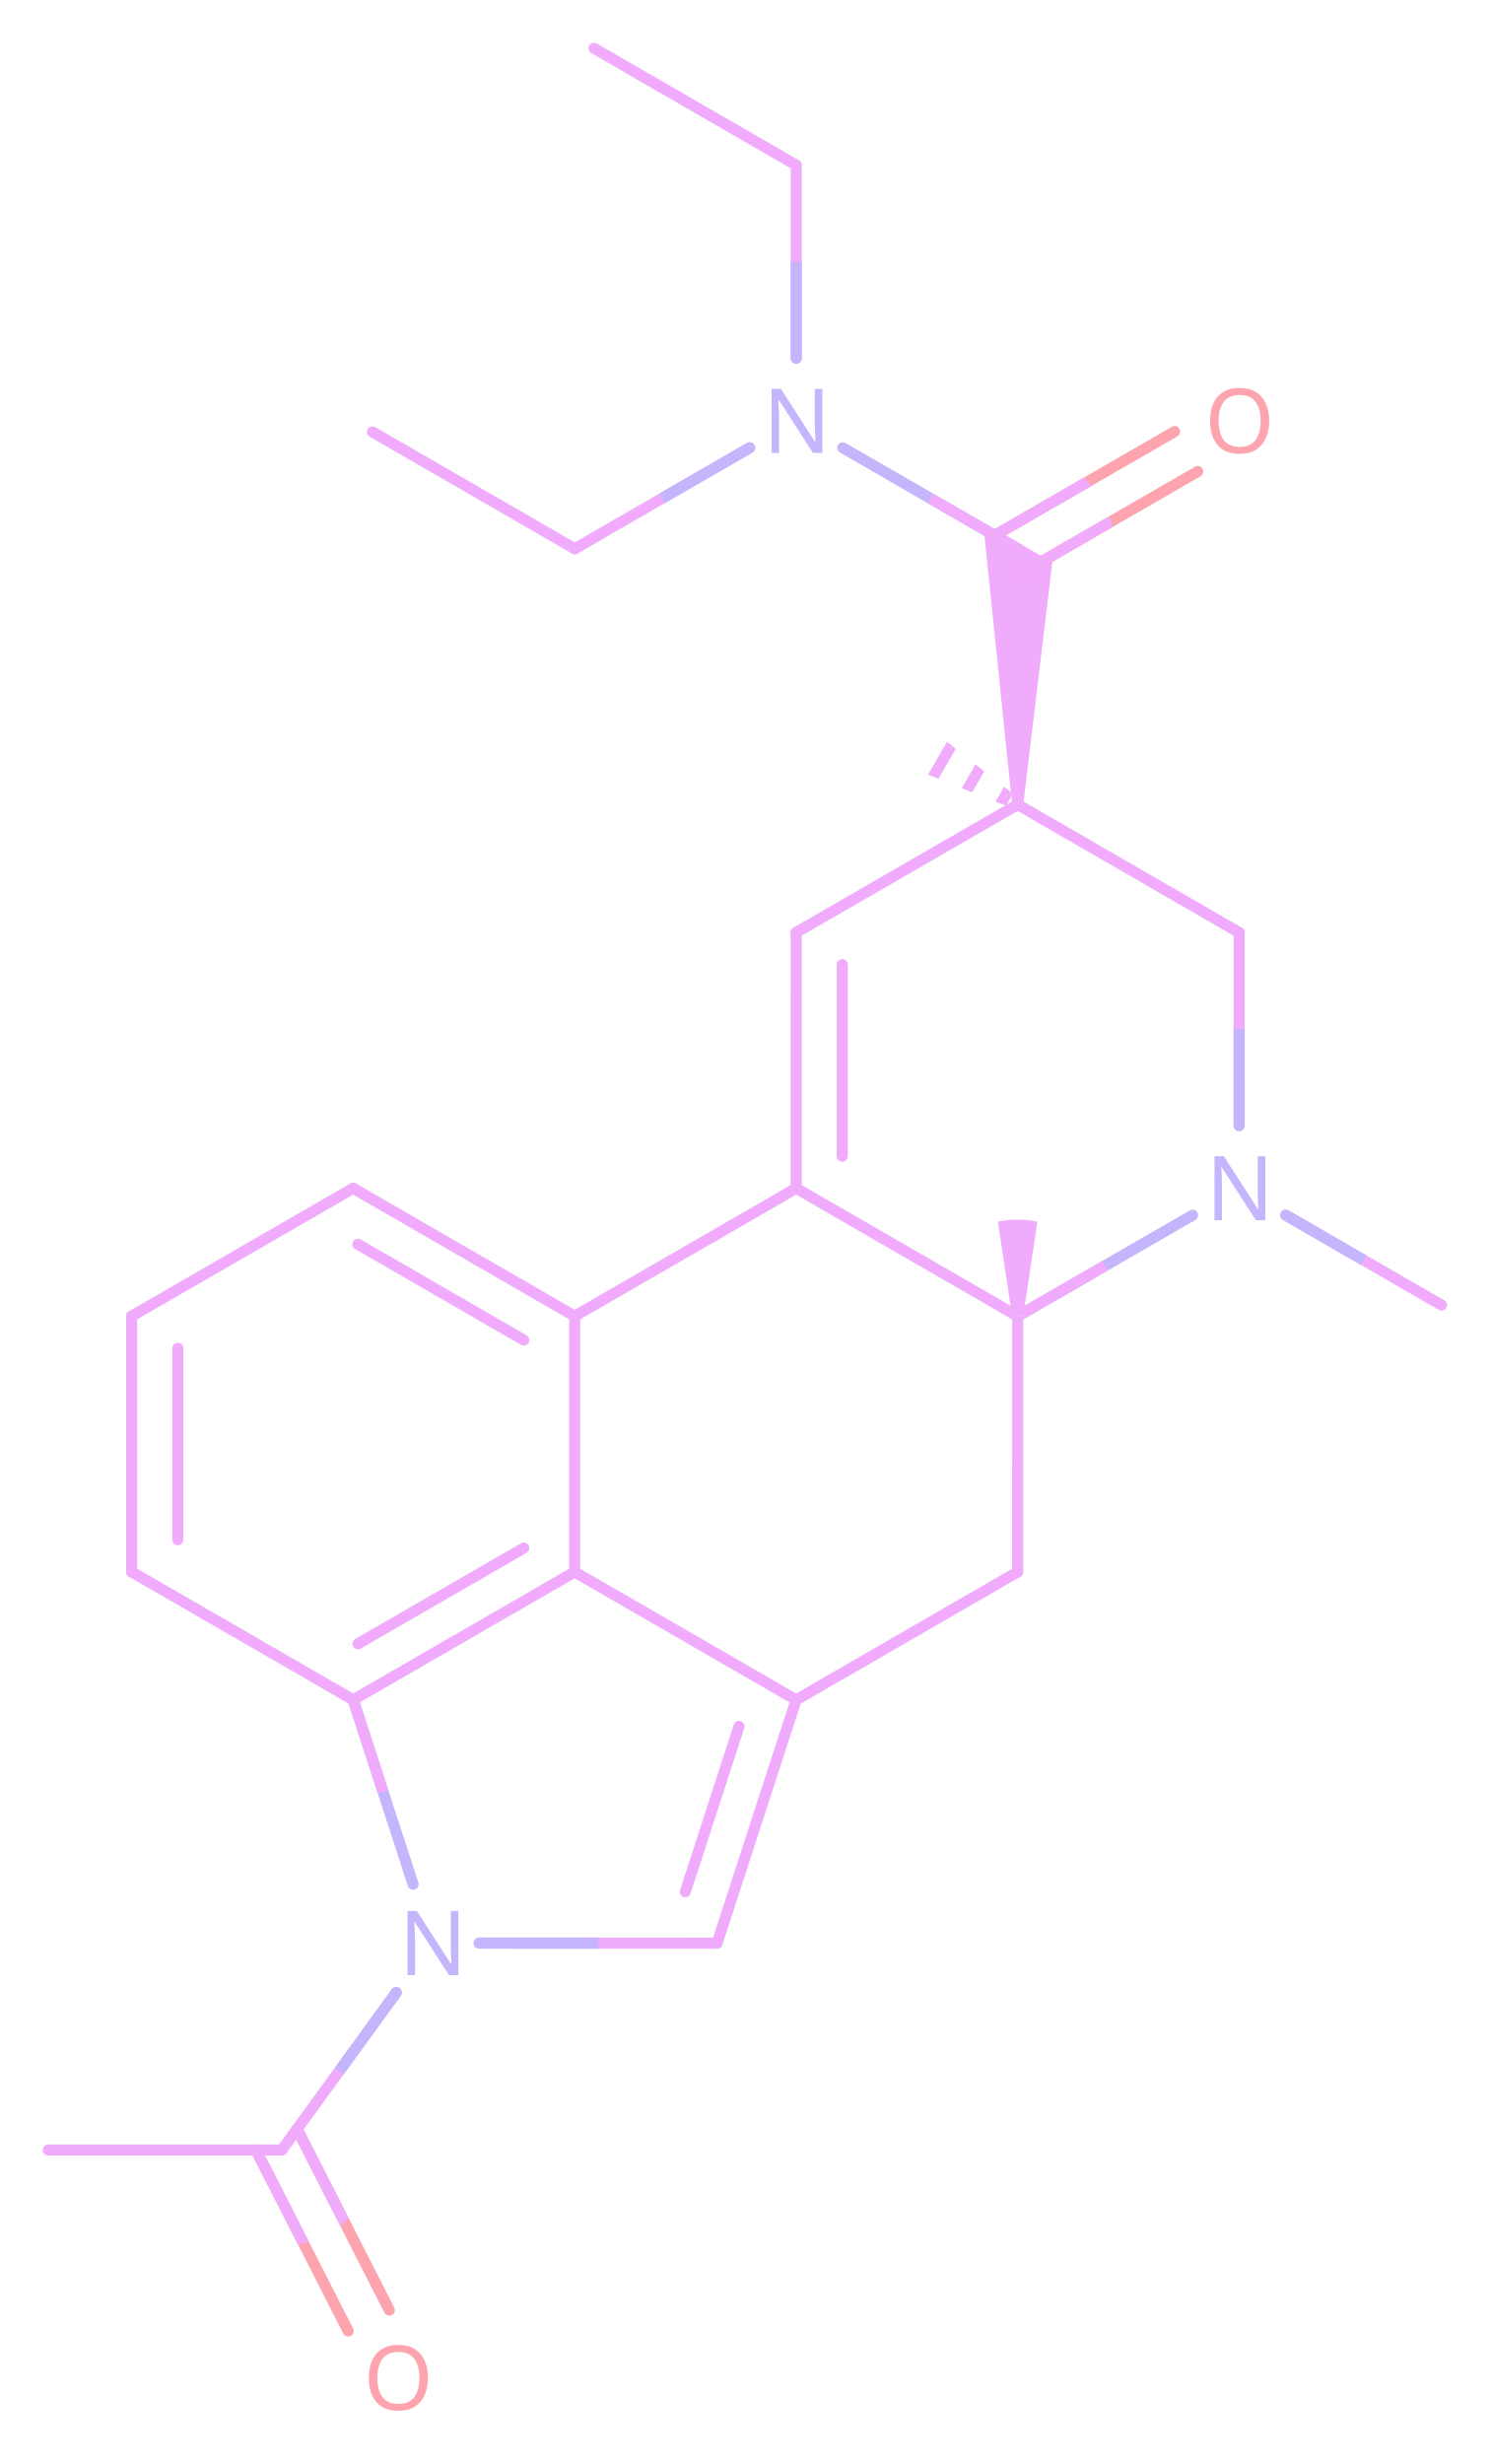
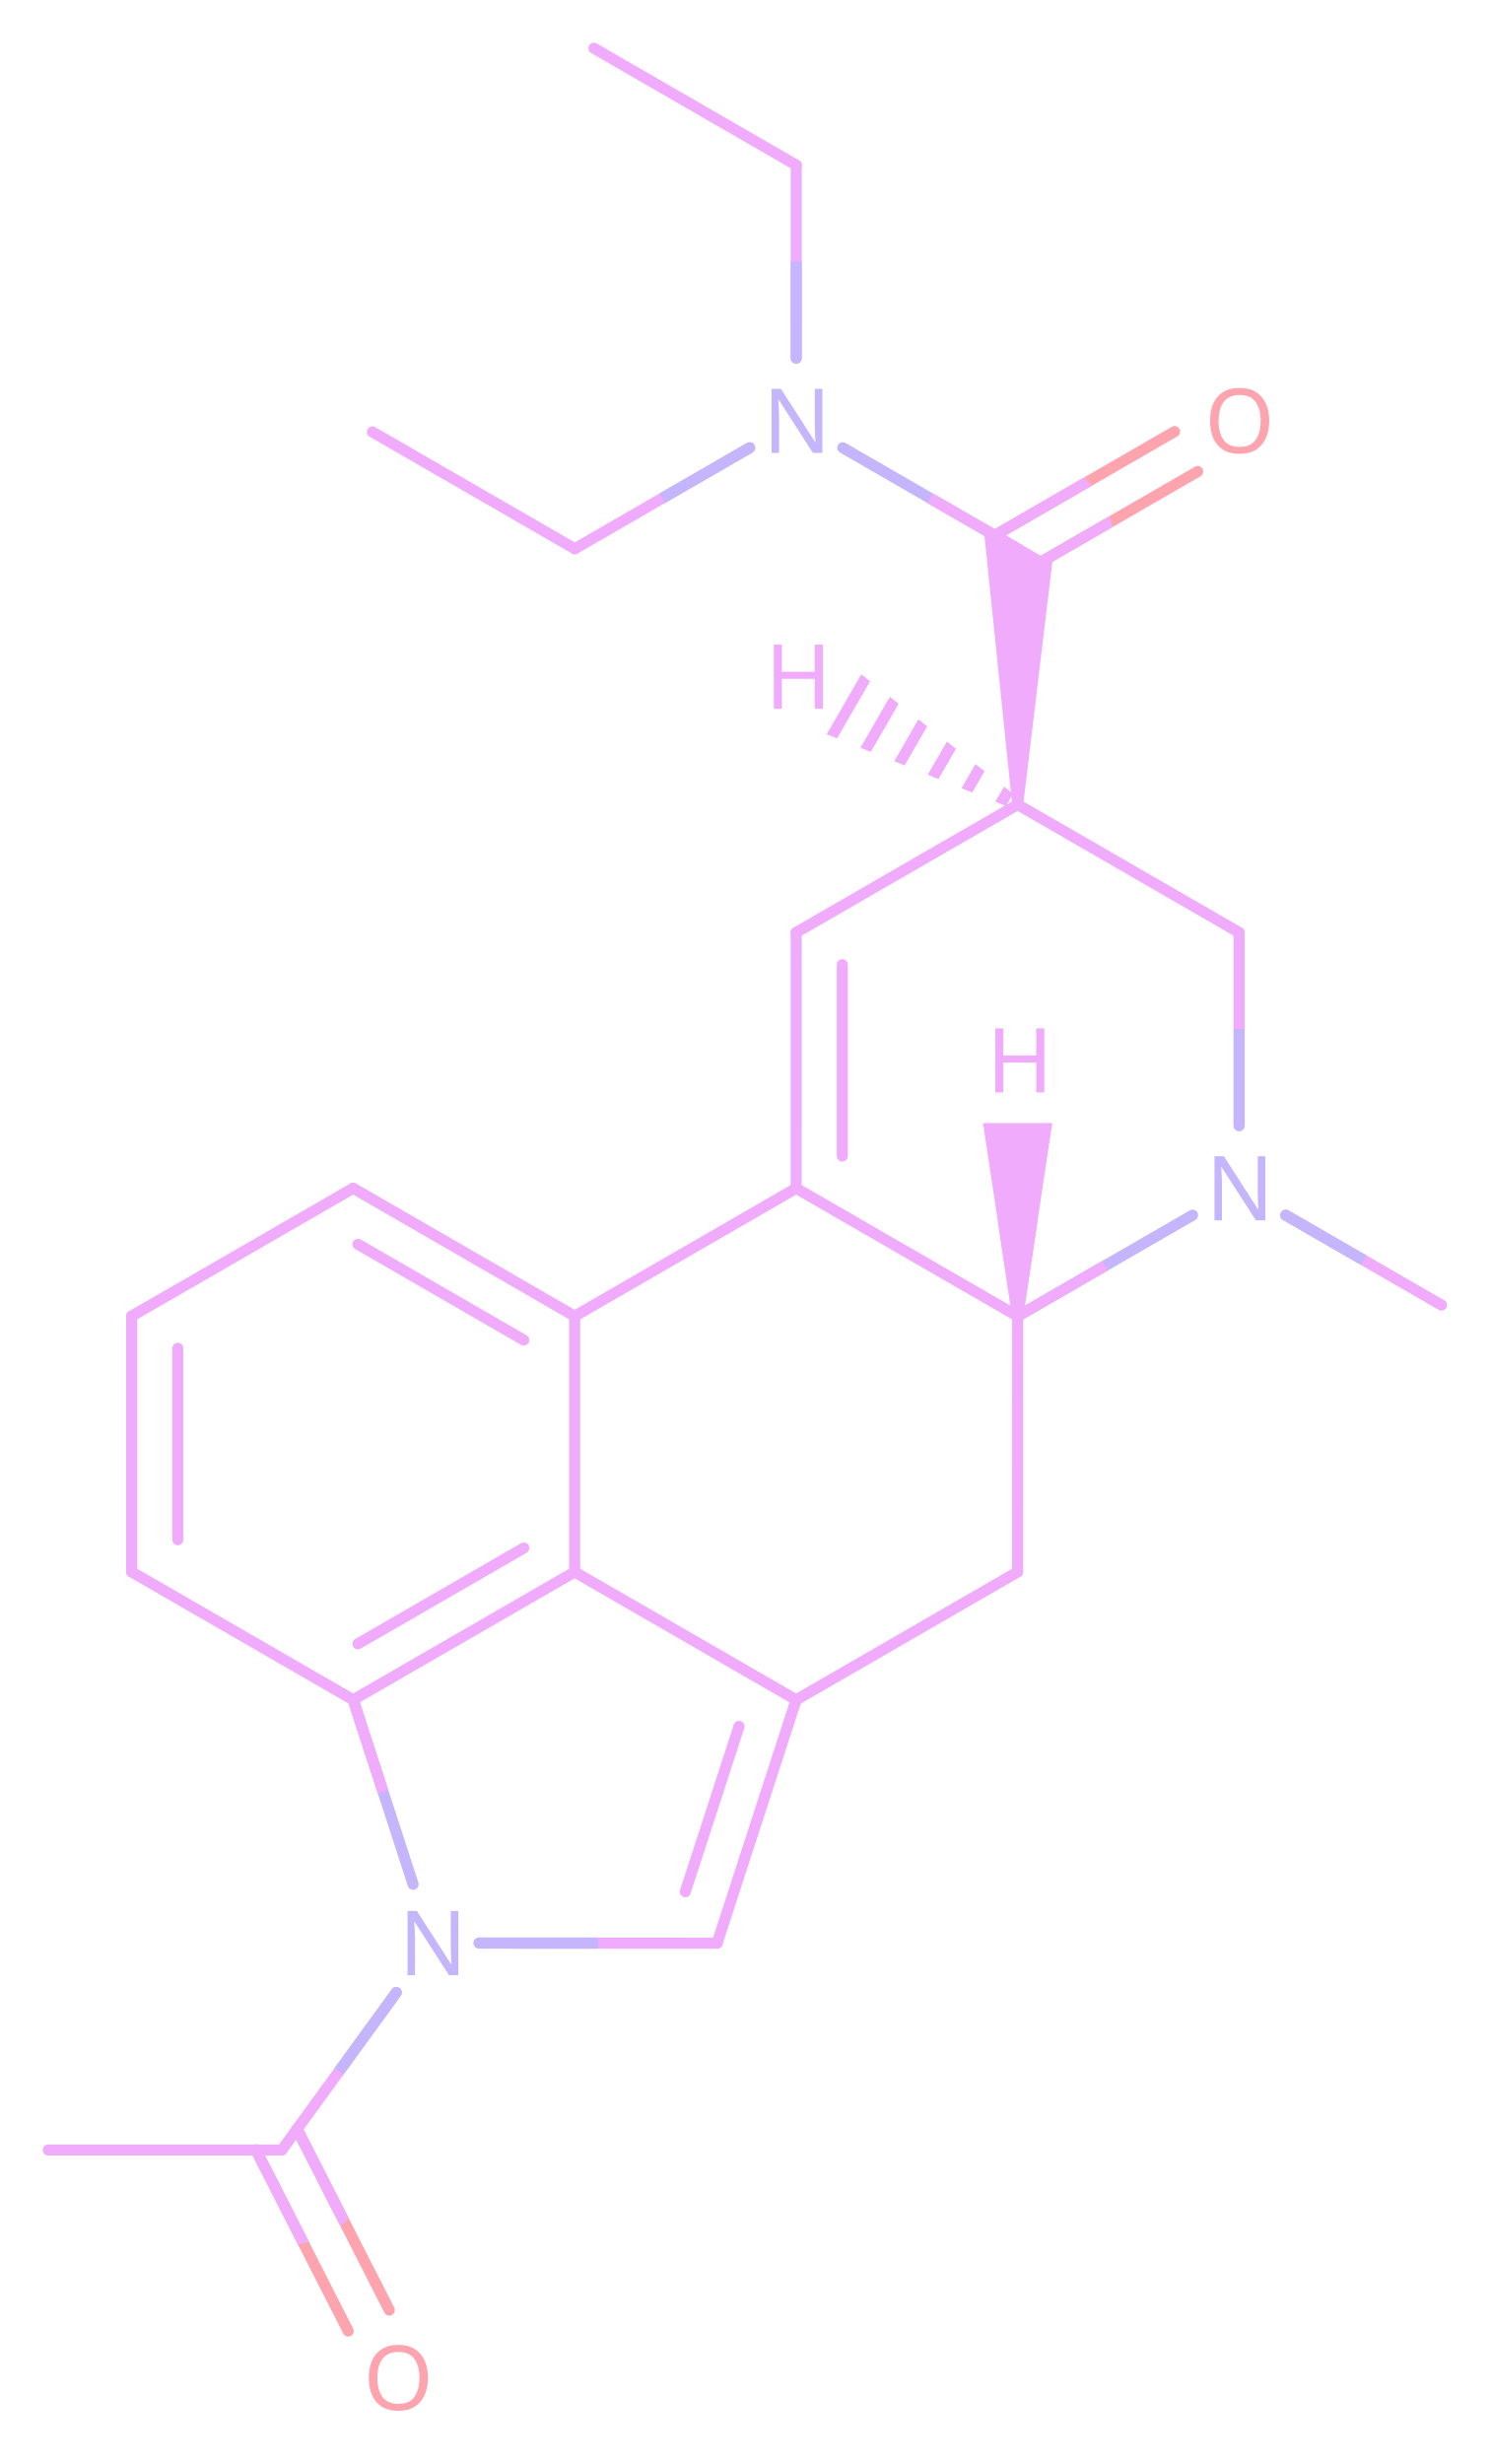
<svg xmlns="http://www.w3.org/2000/svg" width="348.679" stroke-miterlimit="10" font-weight="normal" height="576.623" font-style="normal" font-size="12px" id="svg2" version="1.1" style="font-style:normal;font-weight:normal;font-size:12px;font-family:Dialog;color-interpolation:auto;fill:#f0abfc;fill-opacity:1;stroke:none;stroke:none;stroke:none;stroke:none;stroke:none;stroke:none;stroke:none;stroke:none;color-rendering:auto;image-rendering:auto;shape-rendering:auto;text-rendering:auto">
  <defs id="genericDefs" />
  <g id="g5" transform="translate(-225.5685,-11.78029)" style="fill:#f0abfc;stroke:none">
    <defs id="134875900663-defs1">
      <clipPath clipPathUnits="userSpaceOnUse" id="134875900671-clipPath1">
        <path d="M 0,0 800,0 800,600 0,600 0,0 Z" id="path9" style="stroke:none" />
      </clipPath>
      <clipPath clipPathUnits="userSpaceOnUse" id="134875900487-clipPath1">
        <path d="m 308.231,386.88 c -12.531,0 -22.689,10.158 -22.689,22.689 0,12.531 10.158,22.689 22.689,22.689 12.531,0 22.689,-10.158 22.689,-22.689 0,-12.531 -10.158,-22.689 -22.689,-22.689 z" id="path12" style="stroke:none" />
      </clipPath>
      <clipPath clipPathUnits="userSpaceOnUse" id="134875900610-clipPath1">
        <path d="m 337.715,438.649 c -15.381,0 -27.85,12.469 -27.85,27.85 0,15.381 12.469,27.85 27.85,27.85 15.381,0 27.85,-12.469 27.85,-27.85 0,-15.381 -12.469,-27.85 -27.85,-27.85 z" id="path15" style="stroke:none" />
      </clipPath>
      <clipPath clipPathUnits="userSpaceOnUse" id="134875900448-clipPath1">
        <path d="m 318.322,455.286 c -12.581,0 -22.779,10.199 -22.779,22.779 0,12.581 10.199,22.779 22.779,22.779 12.581,0 22.779,-10.199 22.779,-22.779 0,-12.581 -10.199,-22.779 -22.779,-22.779 z" id="path18" style="stroke:none" />
      </clipPath>
      <clipPath clipPathUnits="userSpaceOnUse" id="134875900123-clipPath1">
        <path d="m 291.54,492.518 c -12.372,0 -22.402,10.03 -22.402,22.402 0,12.372 10.03,22.402 22.402,22.402 12.372,0 22.402,-10.03 22.402,-22.402 0,-12.372 -10.03,-22.402 -22.402,-22.402 z" id="path21" style="stroke:none" />
      </clipPath>
      <clipPath clipPathUnits="userSpaceOnUse" id="134875900762-clipPath1">
        <path d="m 463.761,176.598 c -12.962,0 -23.47,10.508 -23.47,23.47 0,12.962 10.508,23.47 23.47,23.47 12.962,0 23.47,-10.508 23.47,-23.47 0,-12.962 -10.508,-23.47 -23.47,-23.47 z" id="path24" style="stroke:none" />
      </clipPath>
      <clipPath clipPathUnits="userSpaceOnUse" id="134875900801-clipPath1">
        <path d="m 463.766,116.577 c -13.052,0 -23.633,10.581 -23.633,23.633 0,13.052 10.581,23.633 23.633,23.633 13.052,0 23.633,-10.581 23.633,-23.633 0,-13.052 -10.581,-23.633 -23.633,-23.633 z" id="path27" style="stroke:none" />
      </clipPath>
      <clipPath clipPathUnits="userSpaceOnUse" id="134875900154-clipPath1">
        <path d="m 401.025,92.938 c -13.052,0 -23.633,10.581 -23.633,23.633 0,13.052 10.581,23.633 23.633,23.633 13.052,0 23.633,-10.581 23.633,-23.633 0,-13.052 -10.581,-23.633 -23.633,-23.633 z" id="path30" style="stroke:none" />
      </clipPath>
      <clipPath clipPathUnits="userSpaceOnUse" id="134875900714-clipPath1">
        <path d="m 411.932,73.015 c -12.48,0 -22.596,10.117 -22.596,22.597 0,12.48 10.117,22.597 22.596,22.597 12.48,0 22.597,-10.117 22.597,-22.597 0,-12.48 -10.117,-22.597 -22.597,-22.597 z" id="path33" style="stroke:none" />
      </clipPath>
      <clipPath clipPathUnits="userSpaceOnUse" id="134875900982-clipPath1">
        <path d="m 515.598,252.599 c -12.479,0 -22.596,10.116 -22.596,22.596 0,12.479 10.117,22.596 22.596,22.596 12.479,0 22.596,-10.117 22.596,-22.596 0,-12.479 -10.116,-22.596 -22.596,-22.596 z" id="path36" style="stroke:none" />
      </clipPath>
      <clipPath clipPathUnits="userSpaceOnUse" id="134875900905-clipPath1">
        <path d="m 463.756,296.157 c -13.054,0 -23.636,10.582 -23.636,23.636 0,13.054 10.582,23.636 23.636,23.636 13.054,0 23.636,-10.582 23.636,-23.636 0,-13.054 -10.582,-23.636 -23.636,-23.636 z" id="path39" style="stroke:none" />
      </clipPath>
      <clipPath clipPathUnits="userSpaceOnUse" id="134875900597-clipPath1">
        <path d="m 463.756,297.196 c -12.48,0 -22.597,10.117 -22.597,22.597 0,12.48 10.117,22.597 22.597,22.597 12.48,0 22.597,-10.117 22.597,-22.597 0,-12.48 -10.117,-22.597 -22.597,-22.597 z" id="path42" style="stroke:none" />
      </clipPath>
      <clipPath clipPathUnits="userSpaceOnUse" id="134875900800-clipPath1">
        <path d="m 463.766,117.448 c -12.571,0 -22.762,10.191 -22.762,22.762 0,12.571 10.191,22.762 22.762,22.762 12.571,0 22.762,-10.191 22.762,-22.762 0,-12.571 -10.191,-22.762 -22.762,-22.762 z" id="path45" style="stroke:none" />
      </clipPath>
      <clipPath clipPathUnits="userSpaceOnUse" id="134875900787-clipPath1">
        <path d="m 526.505,275.114 c -11.621,0 -21.042,9.421 -21.042,21.042 0,11.621 9.421,21.042 21.042,21.042 11.621,0 21.042,-9.421 21.042,-21.042 0,-11.621 -9.421,-21.042 -21.042,-21.042 z" id="path48" style="stroke:none" />
      </clipPath>
      <clipPath clipPathUnits="userSpaceOnUse" id="134875900149-clipPath1">
        <path d="m -507.795,-277.36 800,0 0,600 -800,0 0,-600 z" id="path51" style="stroke:none" />
      </clipPath>
      <clipPath clipPathUnits="userSpaceOnUse" id="134875900150-clipPath1">
        <path d="m -318.923,-453.997 800,0 0,600 -800,0 0,-600 z" id="path54" style="stroke:none" />
      </clipPath>
      <clipPath clipPathUnits="userSpaceOnUse" id="13487590030-clipPath1">
        <path d="m -310.611,-555.755 800,0 0,600 -800,0 0,-600 z" id="path57" style="stroke:none" />
      </clipPath>
      <clipPath clipPathUnits="userSpaceOnUse" id="134875900218-clipPath1">
        <path d="m -456.491,-247.435 800,0 0,600 -800,0 0,-600 z" id="path60" style="stroke:none" />
      </clipPath>
      <clipPath clipPathUnits="userSpaceOnUse" id="134875900458-clipPath1">
        <path d="m -404.657,-157.639 800,0 0,600 -800,0 0,-600 z" id="path63" style="stroke:none" />
      </clipPath>
      <clipPath clipPathUnits="userSpaceOnUse" id="134875900212-clipPath1">
        <path d="m -404.126,-97.776 800,0 0,600 -800,0 0,-600 z" id="path66" style="stroke:none" />
      </clipPath>
      <clipPath clipPathUnits="userSpaceOnUse" id="134875900277-clipPath1">
        <path d="m -507.506,-97.785 800,0 0,600 -800,0 0,-600 z" id="path69" style="stroke:none" />
      </clipPath>
    </defs>
    <g id="g71" style="text-rendering:geometricPrecision;fill:#f0abfc;stroke:none">
      <path d="m 255.092,379.64 c 0,0.716 0.58,1.296 1.296,1.296 0.716,0 1.296,-0.58 1.296,-1.296 l 0,-59.865 c 0,-0.716 -0.58,-1.296 -1.296,-1.296 -0.716,0 -1.296,0.58 -1.296,1.296 z m 10.797,-7.529 c 0,0.716 0.58,1.296 1.296,1.296 0.716,0 1.296,-0.58 1.296,-1.296 l 0,-44.806 c 0,-0.716 -0.58,-1.296 -1.296,-1.296 -0.716,0 -1.296,0.58 -1.296,1.296 z" clip-path="url(#134875900671-clipPath1)" id="path73" style="stroke:none" />
    </g>
    <g id="g75" style="text-rendering:geometricPrecision;fill:#f0abfc;stroke:none">
      <path d="m 308.705,395.332 c -0.62,0.358 -0.832,1.15 -0.474,1.77 0.358,0.62 1.15,0.832 1.77,0.474 l 38.796,-22.395 c 0.62,-0.358 0.832,-1.15 0.474,-1.77 -0.358,-0.62 -1.15,-0.832 -1.77,-0.474 z m -1.122,13.114 c -0.62,0.358 -0.832,1.15 -0.474,1.77 0.358,0.62 1.15,0.832 1.77,0.474 l 51.837,-29.922 c 0.62,-0.358 0.832,-1.15 0.474,-1.77 -0.358,-0.62 -1.15,-0.832 -1.77,-0.474 z" clip-path="url(#134875900671-clipPath1)" id="path77" style="stroke:none" />
    </g>
    <g id="g79" style="text-rendering:geometricPrecision;fill:#f0abfc;stroke:none">
      <path d="m 347.505,326.494 c 0.62,0.358 1.412,0.146 1.77,-0.474 0.358,-0.62 0.146,-1.412 -0.474,-1.77 L 309.997,301.844 c -0.62,-0.358 -1.412,-0.146 -1.77,0.474 -0.358,0.62 -0.146,1.412 0.474,1.77 z m 11.919,-5.585 c 0.62,0.358 1.412,0.146 1.77,-0.474 0.358,-0.62 0.146,-1.412 -0.474,-1.77 L 308.876,288.729 c -0.62,-0.358 -1.412,-0.146 -1.77,0.474 -0.358,0.62 -0.146,1.412 0.474,1.77 z" clip-path="url(#134875900671-clipPath1)" id="path81" style="stroke:none" />
    </g>
    <g id="g83" style="text-rendering:geometricPrecision;fill:#f0abfc;stroke:none">
      <path d="m 255.739,380.762 51.844,29.929 c 0.62,0.358 1.412,0.145 1.77,-0.474 0.358,-0.62 0.146,-1.412 -0.474,-1.77 l -51.844,-29.929 c -0.62,-0.358 -1.412,-0.145 -1.77,0.474 -0.358,0.62 -0.145,1.412 0.474,1.77 z" clip-path="url(#134875900671-clipPath1)" id="path85" style="stroke:none" />
    </g>
    <g id="g87" style="text-rendering:geometricPrecision;fill:#f0abfc;stroke:none">
      <path d="m 307.58,288.729 -51.841,29.923 c -0.62,0.358 -0.832,1.15 -0.474,1.77 0.358,0.62 1.15,0.832 1.77,0.474 l 51.841,-29.923 c 0.62,-0.358 0.832,-1.15 0.474,-1.77 -0.358,-0.62 -1.15,-0.832 -1.77,-0.474 z" clip-path="url(#134875900671-clipPath1)" id="path89" style="stroke:none" />
    </g>
    <g id="g91" style="text-rendering:geometricPrecision;fill:#f0abfc;stroke:none">
      <path d="m 361.364,379.646 0.004,-59.86 c 0,-0.716 -0.58,-1.296 -1.296,-1.296 -0.716,0 -1.296,0.58 -1.296,1.296 l -0.004,59.86 c 0,0.716 0.58,1.296 1.296,1.296 0.716,1e-4 1.296,-0.58 1.296,-1.296 z" clip-path="url(#134875900671-clipPath1)" id="path93" style="stroke:none" />
    </g>
    <g id="g95" style="text-rendering:geometricPrecision;fill:#f0abfc;stroke:none">
      <path d="m 412.56,410.703 51.835,-29.932 c 0.62,-0.358 0.832,-1.15 0.474,-1.77 -0.358,-0.62 -1.15,-0.832 -1.77,-0.474 l -51.835,29.932 c -0.62,0.358 -0.832,1.15 -0.474,1.77 0.358,0.62 1.15,0.832 1.77,0.474 z" clip-path="url(#134875900671-clipPath1)" id="path97" style="stroke:none" />
    </g>
    <g id="g99" style="text-rendering:geometricPrecision;fill:#f0abfc;stroke:none">
      <path d="m 465.042,379.649 0.01,-59.856 c 1e-4,-0.716 -0.58,-1.296 -1.295,-1.296 -0.716,-1e-4 -1.296,0.58 -1.296,1.295 l -0.01,59.856 c -1e-4,0.716 0.58,1.296 1.295,1.296 0.716,2e-4 1.296,-0.58 1.296,-1.295 z" clip-path="url(#134875900671-clipPath1)" id="path101" style="stroke:none" />
    </g>
    <g id="g103" style="text-rendering:geometricPrecision;fill:#f0abfc;stroke:none">
      <path d="m 464.404,318.671 -51.844,-29.935 c -0.62,-0.358 -1.412,-0.146 -1.77,0.474 -0.358,0.62 -0.146,1.412 0.474,1.77 l 51.844,29.935 c 0.62,0.358 1.412,0.146 1.77,-0.474 0.358,-0.62 0.146,-1.412 -0.474,-1.77 z" clip-path="url(#134875900671-clipPath1)" id="path105" style="stroke:none" />
    </g>
    <g id="g107" style="text-rendering:geometricPrecision;fill:#f0abfc;stroke:none">
      <path d="m 359.42,380.768 51.844,29.935 c 0.62,0.358 1.412,0.146 1.77,-0.474 0.358,-0.62 0.146,-1.412 -0.474,-1.77 L 360.716,378.524 c -0.62,-0.358 -1.412,-0.146 -1.77,0.474 -0.358,0.62 -0.146,1.412 0.474,1.77 z" clip-path="url(#134875900671-clipPath1)" id="path109" style="stroke:none" />
    </g>
    <g id="g111" style="text-rendering:geometricPrecision;fill:#f0abfc;stroke:none">
      <path d="m 360.719,320.908 51.841,-29.929 c 0.62,-0.358 0.832,-1.15 0.474,-1.77 -0.358,-0.62 -1.15,-0.832 -1.77,-0.474 l -51.841,29.929 c -0.62,0.358 -0.832,1.15 -0.474,1.77 0.358,0.62 1.15,0.832 1.77,0.474 z" clip-path="url(#134875900671-clipPath1)" id="path113" style="stroke:none" />
    </g>
    <g id="g115" style="text-rendering:geometricPrecision;fill:#f0abfc;stroke:none">
      <path d="m 516.242,228.882 -51.833,-29.936 c -0.62,-0.358 -1.412,-0.146 -1.77,0.474 -0.358,0.62 -0.146,1.412 0.474,1.77 l 51.833,29.936 c 0.62,0.358 1.412,0.146 1.77,-0.474 0.358,-0.62 0.146,-1.412 -0.474,-1.77 z" clip-path="url(#134875900671-clipPath1)" id="path117" style="stroke:none" />
    </g>
    <g id="g119" style="text-rendering:geometricPrecision;fill:#f0abfc;stroke:none">
      <path d="m 463.113,198.946 -51.846,29.931 c -0.62,0.358 -0.832,1.15 -0.474,1.77 0.358,0.62 1.15,0.832 1.77,0.474 l 51.846,-29.931 c 0.62,-0.358 0.832,-1.15 0.474,-1.77 -0.358,-0.62 -1.15,-0.832 -1.77,-0.474 z" clip-path="url(#134875900671-clipPath1)" id="path121" style="stroke:none" />
    </g>
    <g id="g123" style="text-rendering:geometricPrecision;fill:#f0abfc;stroke:none">
      <path d="m 410.617,289.858 c 0,0.716 0.58,1.296 1.296,1.296 0.716,0 1.296,-0.58 1.296,-1.296 l 0.003,-59.858 c 0,-0.716 -0.58,-1.296 -1.296,-1.296 -0.716,0 -1.296,0.58 -1.296,1.296 z m 10.797,-7.529 c -10e-5,0.716 0.58,1.296 1.296,1.296 0.716,1e-4 1.296,-0.58 1.296,-1.296 l 0.002,-44.8 c 10e-5,-0.716 -0.58,-1.296 -1.296,-1.296 -0.716,-1e-4 -1.296,0.58 -1.296,1.296 z" clip-path="url(#134875900671-clipPath1)" id="path125" style="stroke:none" />
    </g>
    <g id="g127" style="text-rendering:geometricPrecision;fill:#f0abfc;stroke:none">
      <path d="m 413.144,409.982 c 0.221,-0.681 -0.151,-1.411 -0.832,-1.633 -0.681,-0.221 -1.411,0.151 -1.633,0.832 l -18.497,56.928 c -0.221,0.681 0.151,1.411 0.832,1.633 0.681,0.221 1.411,-0.151 1.633,-0.832 z m -13.37,6.211 c 0.221,-0.681 -0.151,-1.411 -0.832,-1.633 -0.681,-0.221 -1.411,0.151 -1.633,0.832 l -12.57,38.687 c -0.221,0.681 0.151,1.411 0.832,1.633 0.681,0.221 1.411,-0.151 1.633,-0.832 z" clip-path="url(#134875900671-clipPath1)" id="path129" style="stroke:none" />
    </g>
    <g id="g131" style="fill:#c4b5fd;stroke:none;text-rendering:geometricPrecision">
      <path d="m 306.999,409.969 14.023,43.157 c 0.221,0.681 0.952,1.053 1.633,0.832 0.681,-0.221 1.053,-0.952 0.832,-1.633 L 309.463,409.168 c -0.221,-0.681 -0.952,-1.053 -1.633,-0.832 -0.681,0.221 -1.053,0.952 -0.832,1.633 z" clip-path="url(#134875900671-clipPath1)" id="path133" style="stroke:none" />
      <path d="m 306.999,409.969 14.023,43.157 c 0.221,0.681 0.952,1.053 1.633,0.832 0.681,-0.221 1.053,-0.952 0.832,-1.633 L 309.463,409.168 c -0.221,-0.681 -0.952,-1.053 -1.633,-0.832 -0.681,0.221 -1.053,0.952 -0.832,1.633 z" clip-path="url(#134875900487-clipPath1)" id="path135" style="fill:#f0abfc;stroke:none" />
    </g>
    <g id="g137" style="text-rendering:geometricPrecision;fill:#f0abfc;stroke:none">
      <path d="m 337.715,467.795 55.699,0.011 c 0.716,1e-4 1.296,-0.58 1.296,-1.295 1e-4,-0.716 -0.58,-1.296 -1.295,-1.296 l -55.699,-0.01 c -0.716,-2e-4 -1.296,0.58 -1.296,1.295 -10e-5,0.716 0.58,1.296 1.295,1.296 z" clip-path="url(#134875900671-clipPath1)" id="path139" style="stroke:none" />
      <path d="m 337.715,467.795 55.699,0.011 c 0.716,1e-4 1.296,-0.58 1.296,-1.295 1e-4,-0.716 -0.58,-1.296 -1.295,-1.296 l -55.699,-0.01 c -0.716,-2e-4 -1.296,0.58 -1.296,1.295 -10e-5,0.716 0.58,1.296 1.295,1.296 z" clip-path="url(#134875900610-clipPath1)" id="path141" style="fill:#c4b5fd;stroke:none" />
    </g>
    <g id="g143" style="text-rendering:geometricPrecision;fill:#f0abfc;stroke:none">
      <path d="m 317.274,477.303 -26.782,36.855 c -0.421,0.579 -0.292,1.389 0.286,1.81 0.579,0.421 1.389,0.292 1.81,-0.286 l 26.782,-36.855 c 0.421,-0.579 0.292,-1.389 -0.286,-1.81 -0.579,-0.421 -1.389,-0.292 -1.81,0.286 z" clip-path="url(#134875900671-clipPath1)" id="path145" style="stroke:none" />
      <path d="m 317.274,477.303 -26.782,36.855 c -0.421,0.579 -0.292,1.389 0.286,1.81 0.579,0.421 1.389,0.292 1.81,-0.286 l 26.782,-36.855 c 0.421,-0.579 0.292,-1.389 -0.286,-1.81 -0.579,-0.421 -1.389,-0.292 -1.81,0.286 z" clip-path="url(#134875900448-clipPath1)" id="path147" style="fill:#c4b5fd;stroke:none" />
    </g>
    <g id="g149" style="fill:#fda4af;stroke:none;text-rendering:geometricPrecision">
      <path d="m 296.256,509.431 c -0.325,-0.638 -1.105,-0.891 -1.743,-0.566 -0.638,0.325 -0.891,1.105 -0.566,1.743 l 21.587,42.372 c 0.325,0.638 1.105,0.891 1.742,0.566 0.638,-0.325 0.891,-1.105 0.566,-1.743 z m -9.62,4.901 c -0.325,-0.638 -1.105,-0.891 -1.742,-0.566 -0.638,0.325 -0.891,1.105 -0.566,1.742 l 21.587,42.372 c 0.325,0.638 1.105,0.891 1.743,0.566 0.638,-0.325 0.891,-1.105 0.566,-1.743 z" clip-path="url(#134875900671-clipPath1)" id="path151" style="stroke:none" />
      <path d="m 296.256,509.431 c -0.325,-0.638 -1.105,-0.891 -1.743,-0.566 -0.638,0.325 -0.891,1.105 -0.566,1.743 l 21.587,42.372 c 0.325,0.638 1.105,0.891 1.742,0.566 0.638,-0.325 0.891,-1.105 0.566,-1.743 z m -9.62,4.901 c -0.325,-0.638 -1.105,-0.891 -1.742,-0.566 -0.638,0.325 -0.891,1.105 -0.566,1.742 l 21.587,42.372 c 0.325,0.638 1.105,0.891 1.743,0.566 0.638,-0.325 0.891,-1.105 0.566,-1.743 z" clip-path="url(#134875900123-clipPath1)" id="path153" style="fill:#f0abfc;stroke:none" />
    </g>
    <g id="g155" style="text-rendering:geometricPrecision;fill:#f0abfc;stroke:none">
      <path d="m 463.761,200.068 1.296,1e-4 6.807,-56.678 -8.097,-4.676 -8.097,-4.676 6.796,66.03 z" clip-path="url(#134875900671-clipPath1)" id="path157" style="stroke:none" />
    </g>
-     <g id="g159" style="fill:#ffffff99;stroke:none;text-rendering:geometricPrecision">
+     <g id="g159" style="fill:#f0abfc;stroke:none;text-rendering:geometricPrecision">
      <path d="m 458.579,199.38 2.432,0.97 1.62,-2.807 0,0 -2.056,-1.621 0,0 -1.996,3.457 z m -7.903,-3.154 2.432,0.97 2.841,-4.92 0,0 -2.056,-1.621 -3.216,5.571 z m -7.904,-3.154 2.432,0.97 4.061,-7.034 0,0 -2.056,-1.621 -4.437,7.684 z m -7.904,-3.154 2.432,0.971 0,0 5.282,-9.148 0,0 -2.056,-1.621 -5.657,9.798 z m -7.903,-3.154 2.432,0.971 6.502,-11.261 -2.056,-1.621 0,0 -6.877,11.912 z m -7.904,-3.154 2.432,0.971 7.722,-13.375 0,0 -2.056,-1.621 0,0 -4.049,7.013 -4.049,7.013 z" clip-path="url(#134875900671-clipPath1)" id="path161" style="stroke:none" />
      <path d="m 458.579,199.38 2.432,0.97 1.62,-2.807 0,0 -2.056,-1.621 0,0 -1.996,3.457 z m -7.903,-3.154 2.432,0.97 2.841,-4.92 0,0 -2.056,-1.621 -3.216,5.571 z m -7.904,-3.154 2.432,0.97 4.061,-7.034 0,0 -2.056,-1.621 -4.437,7.684 z m -7.904,-3.154 2.432,0.971 0,0 5.282,-9.148 0,0 -2.056,-1.621 -5.657,9.798 z m -7.903,-3.154 2.432,0.971 6.502,-11.261 -2.056,-1.621 0,0 -6.877,11.912 z m -7.904,-3.154 2.432,0.971 7.722,-13.375 0,0 -2.056,-1.621 0,0 -4.049,7.013 -4.049,7.013 z" clip-path="url(#134875900762-clipPath1)" id="path163" style="fill:#f0abfc;stroke:none" />
    </g>
    <g id="g165" style="fill:#c4b5fd;stroke:none;text-rendering:geometricPrecision">
      <path d="m 464.414,139.088 -40.931,-23.636 c -0.62,-0.358 -1.412,-0.146 -1.77,0.474 -0.358,0.62 -0.146,1.412 0.474,1.77 l 40.931,23.636 c 0.62,0.358 1.412,0.146 1.77,-0.474 0.358,-0.62 0.146,-1.412 -0.474,-1.77 z" clip-path="url(#134875900671-clipPath1)" id="path167" style="stroke:none" />
      <path d="m 464.414,139.088 -40.931,-23.636 c -0.62,-0.358 -1.412,-0.146 -1.77,0.474 -0.358,0.62 -0.146,1.412 0.474,1.77 l 40.931,23.636 c 0.62,0.358 1.412,0.146 1.77,-0.474 0.358,-0.62 0.146,-1.412 -0.474,-1.77 z" clip-path="url(#134875900801-clipPath1)" id="path169" style="fill:#f0abfc;stroke:none" />
    </g>
    <g id="g171" style="text-rendering:geometricPrecision;fill:#f0abfc;stroke:none">
      <path d="m 400.377,115.449 -40.936,23.63 c -0.62,0.358 -0.832,1.15 -0.474,1.77 0.358,0.62 1.15,0.832 1.77,0.474 l 40.936,-23.63 c 0.62,-0.358 0.832,-1.15 0.474,-1.77 -0.358,-0.62 -1.15,-0.832 -1.77,-0.474 z" clip-path="url(#134875900671-clipPath1)" id="path173" style="stroke:none" />
      <path d="m 400.377,115.449 -40.936,23.63 c -0.62,0.358 -0.832,1.15 -0.474,1.77 0.358,0.62 1.15,0.832 1.77,0.474 l 40.936,-23.63 c 0.62,-0.358 0.832,-1.15 0.474,-1.77 -0.358,-0.62 -1.15,-0.832 -1.77,-0.474 z" clip-path="url(#134875900154-clipPath1)" id="path175" style="fill:#c4b5fd;stroke:none" />
    </g>
    <g id="g177" style="text-rendering:geometricPrecision;fill:#f0abfc;stroke:none">
      <path d="m 413.227,95.612 0.004,-45.193 c 0,-0.716 -0.58,-1.296 -1.296,-1.296 -0.716,0 -1.296,0.58 -1.296,1.296 l -0.004,45.193 c 0,0.716 0.58,1.296 1.296,1.296 0.716,0 1.296,-0.58 1.296,-1.296 z" clip-path="url(#134875900671-clipPath1)" id="path179" style="stroke:none" />
      <path d="m 413.227,95.612 0.004,-45.193 c 0,-0.716 -0.58,-1.296 -1.296,-1.296 -0.716,0 -1.296,0.58 -1.296,1.296 l -0.004,45.193 c 0,0.716 0.58,1.296 1.296,1.296 0.716,0 1.296,-0.58 1.296,-1.296 z" clip-path="url(#134875900714-clipPath1)" id="path181" style="fill:#c4b5fd;stroke:none" />
    </g>
    <g id="g183" style="text-rendering:geometricPrecision;fill:#f0abfc;stroke:none">
      <path d="m 516.894,275.195 -0.004,-45.191 c -10e-5,-0.716 -0.58,-1.296 -1.296,-1.295 -0.716,0 -1.296,0.58 -1.296,1.296 l 0.004,45.191 c 10e-5,0.716 0.58,1.296 1.296,1.296 0.716,-1e-4 1.296,-0.58 1.296,-1.296 z" clip-path="url(#134875900671-clipPath1)" id="path185" style="stroke:none" />
      <path d="m 516.894,275.195 -0.004,-45.191 c -10e-5,-0.716 -0.58,-1.296 -1.296,-1.295 -0.716,0 -1.296,0.58 -1.296,1.296 l 0.004,45.191 c 10e-5,0.716 0.58,1.296 1.296,1.296 0.716,-1e-4 1.296,-0.58 1.296,-1.296 z" clip-path="url(#134875900982-clipPath1)" id="path187" style="fill:#c4b5fd;stroke:none" />
    </g>
    <g id="g189" style="fill:#c4b5fd;stroke:none;text-rendering:geometricPrecision">
      <path d="m 464.404,320.915 40.938,-23.637 c 0.62,-0.358 0.832,-1.15 0.474,-1.77 -0.358,-0.62 -1.15,-0.832 -1.77,-0.474 l -40.938,23.636 c -0.62,0.358 -0.832,1.15 -0.474,1.77 0.358,0.62 1.15,0.832 1.77,0.474 z" clip-path="url(#134875900671-clipPath1)" id="path191" style="stroke:none" />
      <path d="m 464.404,320.915 40.938,-23.637 c 0.62,-0.358 0.832,-1.15 0.474,-1.77 -0.358,-0.62 -1.15,-0.832 -1.77,-0.474 l -40.938,23.636 c -0.62,0.358 -0.832,1.15 -0.474,1.77 0.358,0.62 1.15,0.832 1.77,0.474 z" clip-path="url(#134875900905-clipPath1)" id="path193" style="fill:#f0abfc;stroke:none" />
    </g>
-     <g id="g195" style="fill:#ffffff99;stroke:none;text-rendering:geometricPrecision">
+     <g id="g195" style="fill:#f0abfc;stroke:none;text-rendering:geometricPrecision">
      <path d="m 463.756,319.793 1.296,0 6.802,-45.193 -8.098,0 -8.098,0 6.802,45.193 z" clip-path="url(#134875900671-clipPath1)" id="path197" style="stroke:none" />
      <path d="m 463.756,319.793 1.296,0 6.802,-45.193 -8.098,0 -8.098,0 6.802,45.193 z" clip-path="url(#134875900597-clipPath1)" id="path199" style="fill:#f0abfc;stroke:none" />
    </g>
    <g id="g201" style="fill:#fda4af;stroke:none;text-rendering:geometricPrecision">
      <path d="m 457.721,135.97 c -0.62,0.358 -0.832,1.15 -0.474,1.77 0.358,0.62 1.15,0.832 1.77,0.474 l 42.126,-24.317 c 0.62,-0.358 0.832,-1.15 0.474,-1.77 -0.358,-0.62 -1.15,-0.832 -1.77,-0.474 z m 5.398,9.351 c -0.62,0.358 -0.832,1.15 -0.474,1.77 0.358,0.62 1.15,0.832 1.77,0.474 l 42.126,-24.317 c 0.62,-0.358 0.832,-1.15 0.474,-1.77 -0.358,-0.62 -1.15,-0.832 -1.77,-0.474 z" clip-path="url(#134875900671-clipPath1)" id="path203" style="stroke:none" />
      <path d="m 457.721,135.97 c -0.62,0.358 -0.832,1.15 -0.474,1.77 0.358,0.62 1.15,0.832 1.77,0.474 l 42.126,-24.317 c 0.62,-0.358 0.832,-1.15 0.474,-1.77 -0.358,-0.62 -1.15,-0.832 -1.77,-0.474 z m 5.398,9.351 c -0.62,0.358 -0.832,1.15 -0.474,1.77 0.358,0.62 1.15,0.832 1.77,0.474 l 42.126,-24.317 c 0.62,-0.358 0.832,-1.15 0.474,-1.77 -0.358,-0.62 -1.15,-0.832 -1.77,-0.474 z" clip-path="url(#134875900800-clipPath1)" id="path205" style="fill:#f0abfc;stroke:none" />
    </g>
    <g id="g207" style="text-rendering:geometricPrecision;fill:#f0abfc;stroke:none">
      <path d="m 360.737,139.079 -47.348,-27.342 c -0.62,-0.358 -1.412,-0.146 -1.77,0.474 -0.358,0.62 -0.146,1.412 0.474,1.77 l 47.348,27.342 c 0.62,0.358 1.412,0.146 1.77,-0.474 0.358,-0.62 0.146,-1.412 -0.474,-1.77 z" clip-path="url(#134875900671-clipPath1)" id="path209" style="stroke:none" />
    </g>
    <g id="g211" style="text-rendering:geometricPrecision;fill:#f0abfc;stroke:none">
      <path d="m 412.584,49.296 -47.348,-27.342 c -0.62,-0.358 -1.412,-0.146 -1.77,0.474 -0.358,0.62 -0.146,1.412 0.474,1.77 l 47.348,27.342 c 0.62,0.358 1.412,0.146 1.77,-0.474 0.358,-0.62 0.146,-1.412 -0.474,-1.77 z" clip-path="url(#134875900671-clipPath1)" id="path213" style="stroke:none" />
    </g>
    <g id="g215" style="text-rendering:geometricPrecision;fill:#f0abfc;stroke:none">
      <path d="m 525.857,297.277 36.447,21.04 c 0.62,0.358 1.412,0.145 1.77,-0.474 0.358,-0.62 0.145,-1.412 -0.474,-1.77 l -36.447,-21.04 c -0.62,-0.358 -1.412,-0.145 -1.77,0.474 -0.358,0.62 -0.145,1.412 0.474,1.77 z" clip-path="url(#134875900671-clipPath1)" id="path217" style="stroke:none" />
      <path d="m 525.857,297.277 36.447,21.04 c 0.62,0.358 1.412,0.145 1.77,-0.474 0.358,-0.62 0.145,-1.412 -0.474,-1.77 l -36.447,-21.04 c -0.62,-0.358 -1.412,-0.145 -1.77,0.474 -0.358,0.62 -0.145,1.412 0.474,1.77 z" clip-path="url(#134875900787-clipPath1)" id="path219" style="fill:#c4b5fd;stroke:none" />
    </g>
    <g id="g221" style="text-rendering:geometricPrecision;fill:#f0abfc;stroke:none">
      <path d="m 291.54,513.624 -54.676,0 c -0.716,0 -1.296,0.58 -1.296,1.296 0,0.716 0.58,1.296 1.296,1.296 l 54.676,0 c 0.716,0 1.296,-0.58 1.296,-1.296 0,-0.716 -0.58,-1.296 -1.296,-1.296 z" clip-path="url(#134875900671-clipPath1)" id="path223" style="stroke:none" />
    </g>
    <g id="g225" style="fill:#eef2ff;stroke:none;text-rendering:geometricPrecision">
      </g>
    <g font-size="21px" transform="translate(507.795,277.36)" id="g229" style="font-size:21px;font-family:sans-serif;fill:#c4b5fd;stroke:none;text-rendering:geometricPrecision">
      <text x="0" xml:space="preserve" y="20" clip-path="url(#134875900149-clipPath1)" id="text231" style="stroke:none">N</text>
    </g>
    <g font-size="21px" id="g233" style="font-size:21px;font-family:sans-serif;fill:#eef2ff;stroke:none;text-rendering:geometricPrecision">
      <text x="0" y="20" transform="translate(318.9233,453.9971)" clip-path="url(#134875900150-clipPath1)" xml:space="preserve" id="text237" style="fill:#c4b5fd;stroke:none">N</text>
    </g>
    <g font-size="21px" id="g239" style="font-size:21px;font-family:sans-serif;fill:#eef2ff;stroke:none;text-rendering:geometricPrecision">
      <text x="0" y="20" transform="translate(310.6106,555.7552)" clip-path="url(#13487590030-clipPath1)" xml:space="preserve" id="text243" style="fill:#fda4af;stroke:none">O</text>
    </g>
    <g font-size="21px" id="g245" style="font-size:21px;font-family:sans-serif;fill:#eef2ff;stroke:none;text-rendering:geometricPrecision">
-       <text x="0" y="20" transform="translate(456.4907,247.4346)" clip-path="url(#134875900218-clipPath1)" xml:space="preserve" id="text249" style="fill:#ffffff99;stroke:none">H</text>
+       <text x="0" y="20" transform="translate(456.4907,247.4346)" clip-path="url(#134875900218-clipPath1)" xml:space="preserve" id="text249" style="fill:#f0abfc;stroke:none">H</text>
    </g>
    <g font-size="21px" id="g251" style="font-size:21px;font-family:sans-serif;fill:#eef2ff;stroke:none;text-rendering:geometricPrecision">
-       <text x="0" y="20" transform="translate(404.657,157.6388)" clip-path="url(#134875900458-clipPath1)" xml:space="preserve" id="text255" style="fill:#ffffff99;stroke:none">H</text>
+       <text x="0" y="20" transform="translate(404.657,157.6388)" clip-path="url(#134875900458-clipPath1)" xml:space="preserve" id="text255" style="fill:#f0abfc;stroke:none">H</text>
    </g>
    <g font-size="21px" id="g257" style="font-size:21px;font-family:sans-serif;fill:#eef2ff;stroke:none;text-rendering:geometricPrecision">
      <text x="0" y="20" transform="translate(404.1257,97.7762)" clip-path="url(#134875900212-clipPath1)" xml:space="preserve" id="text261" style="fill:#c4b5fd;stroke:none">N</text>
    </g>
    <g font-size="21px" id="g263" style="font-size:21px;font-family:sans-serif;fill:#eef2ff;stroke:none;text-rendering:geometricPrecision">
      <text x="0" y="20" transform="translate(507.5061,97.7852)" clip-path="url(#134875900277-clipPath1)" xml:space="preserve" id="text267" style="fill:#fda4af;stroke:none">O</text>
    </g>
  </g>
</svg>
